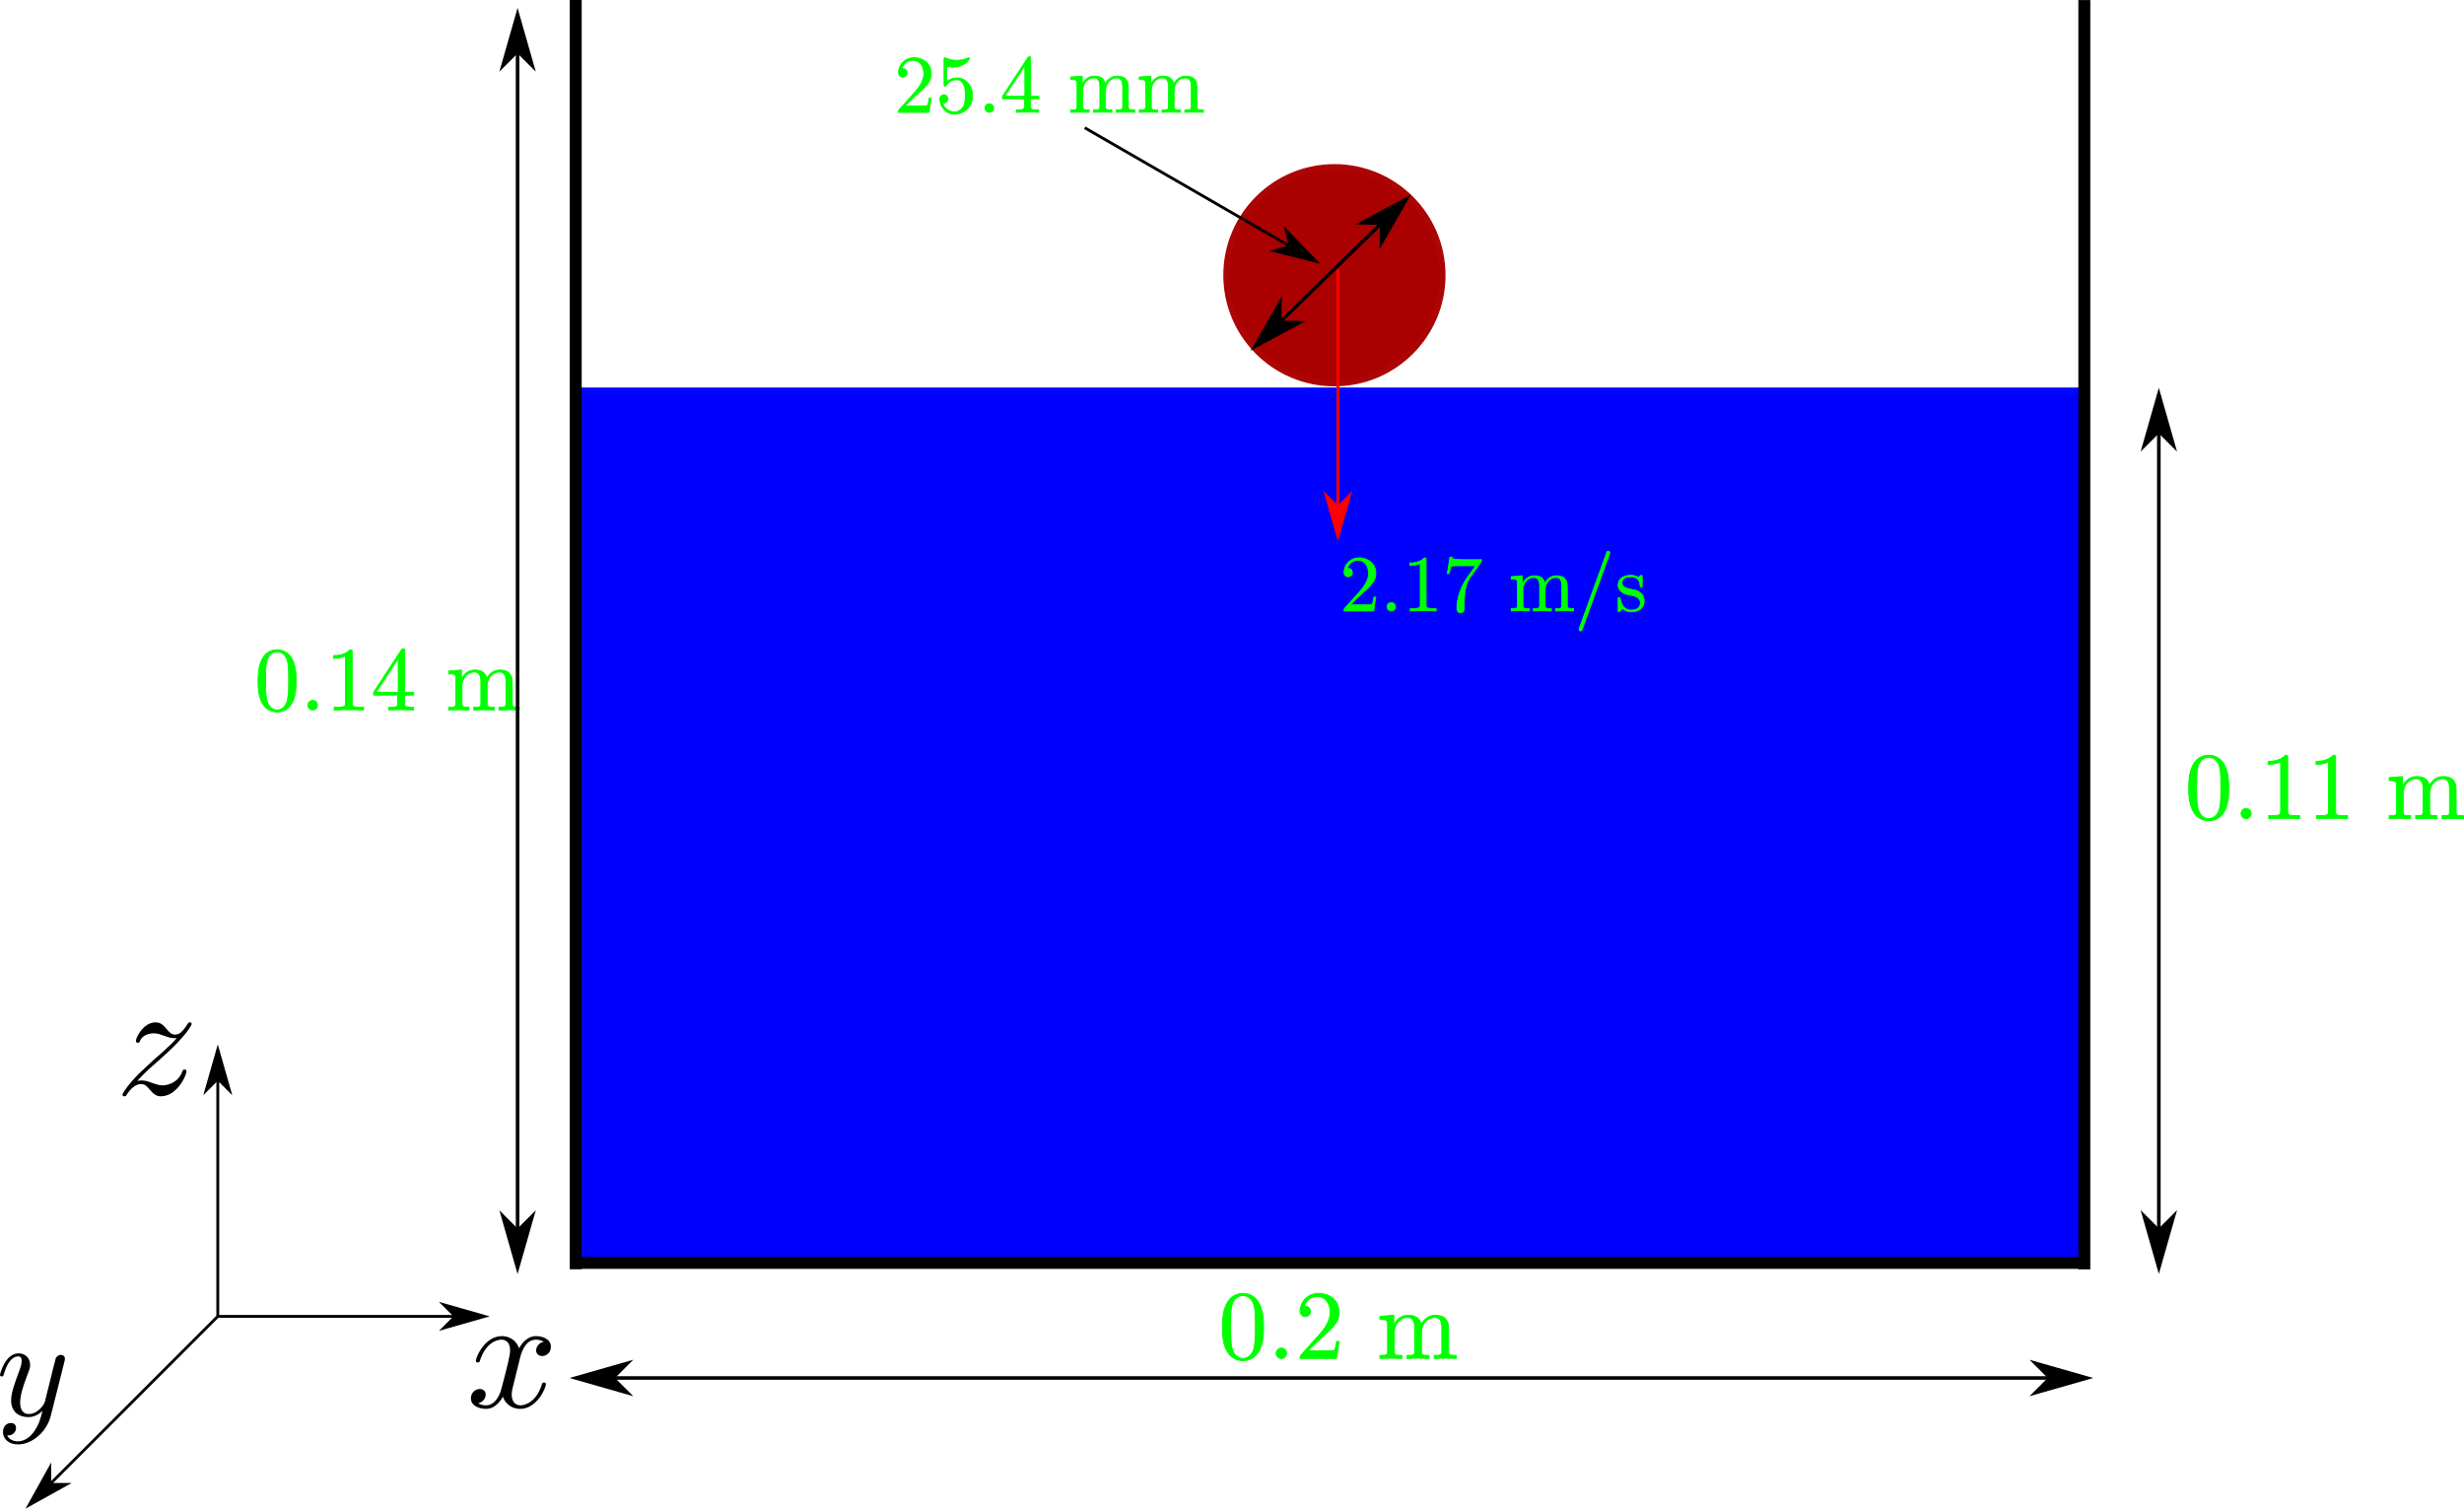
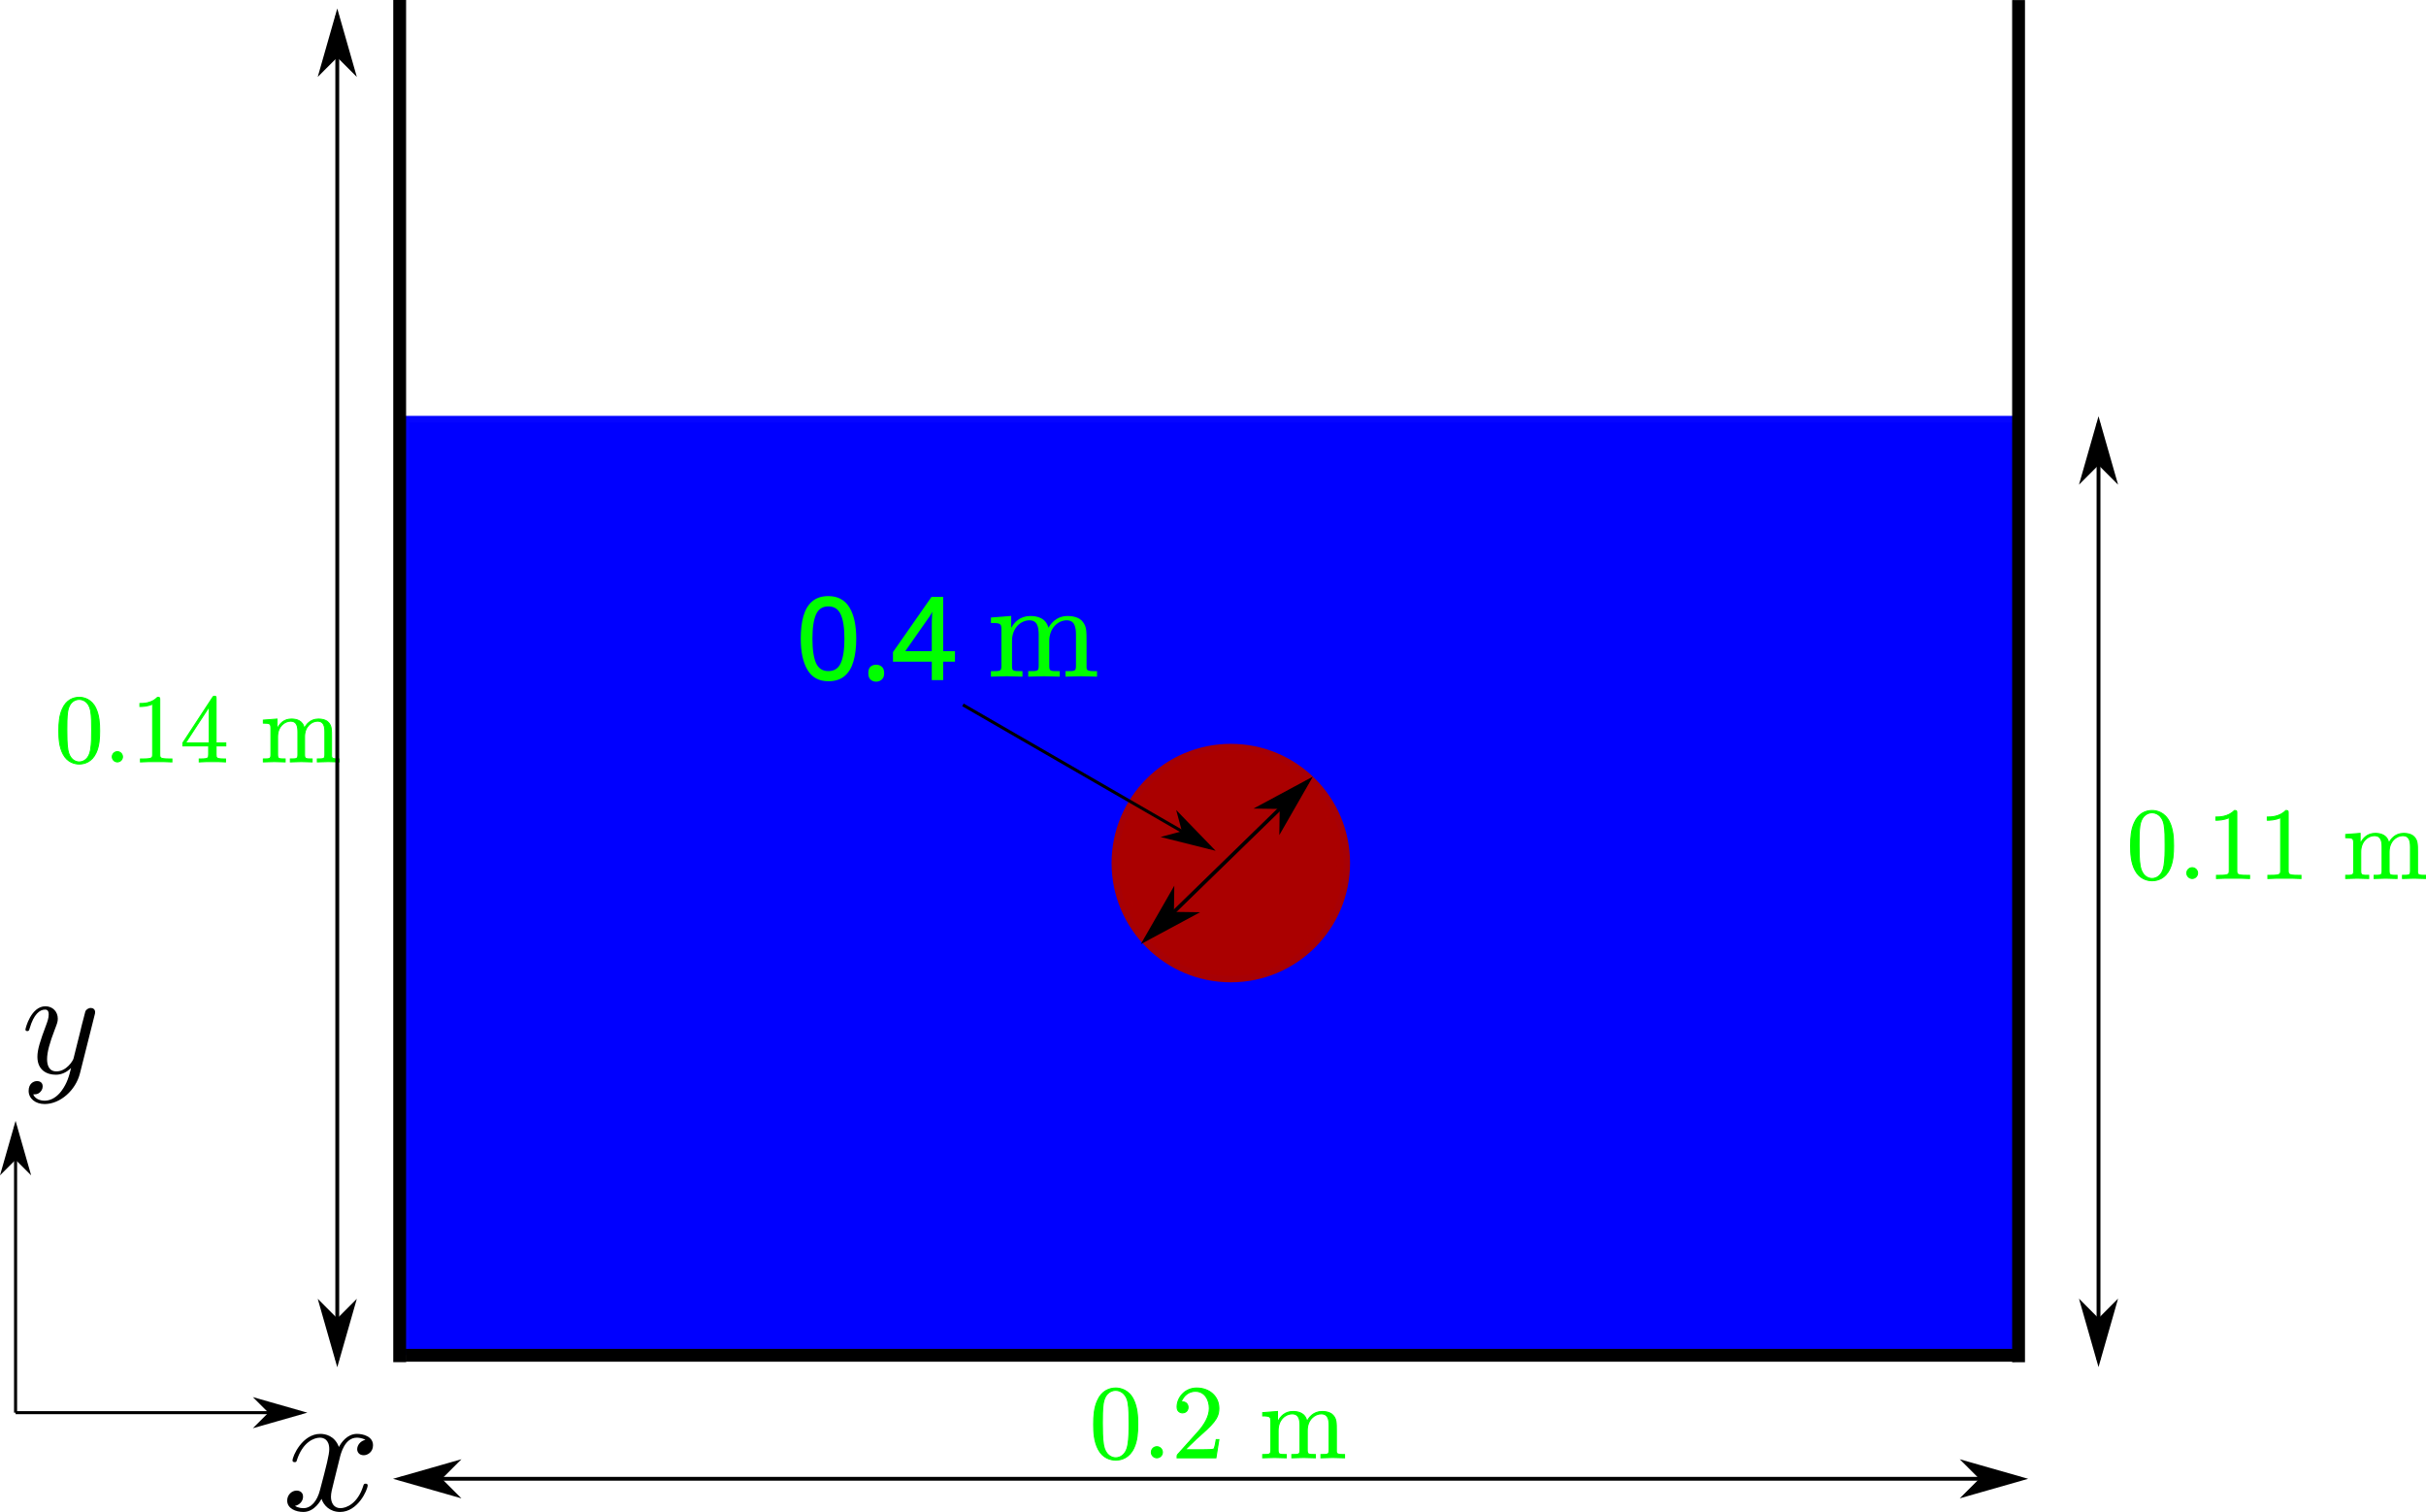
- <svg xmlns="http://www.w3.org/2000/svg" width="205.983mm" height="126.115mm" viewBox="0 0 205.983 126.115" version="1.1" id="svg8">
+ <svg xmlns="http://www.w3.org/2000/svg" width="188.99mm" height="117.775mm" viewBox="0 0 188.99 117.775" version="1.1" id="svg8">
  <defs id="defs2">
    <marker orient="auto" refY="0" refX="0" id="marker8573" style="overflow:visible">
      <path id="path8571" d="M 0,0 5,-5 -12.5,0 5,5 Z" style="fill:#ff0000;fill-opacity:1;fill-rule:evenodd;stroke:#ff0000;stroke-width:1pt;stroke-opacity:1" transform="matrix(-0.8,0,0,-0.8,-10,0)" />
    </marker>
    <marker style="overflow:visible" id="marker7865" refX="0" refY="0" orient="auto">
      <path transform="matrix(-0.8,0,0,-0.8,-10,0)" style="fill:#000000;fill-opacity:1;fill-rule:evenodd;stroke:#000000;stroke-width:1pt;stroke-opacity:1" d="M 0,0 5,-5 -12.5,0 5,5 Z" id="path7863" />
    </marker>
    <marker style="overflow:visible" id="marker5783" refX="0" refY="0" orient="auto">
      <path transform="matrix(-0.8,0,0,-0.8,-10,0)" style="fill:#000000;fill-opacity:1;fill-rule:evenodd;stroke:#000000;stroke-width:1pt;stroke-opacity:1" d="M 0,0 5,-5 -12.5,0 5,5 Z" id="path5781" />
    </marker>
    <marker style="overflow:visible" id="marker5707" refX="0" refY="0" orient="auto">
      <path transform="matrix(0.8,0,0,0.8,10,0)" style="fill:#000000;fill-opacity:1;fill-rule:evenodd;stroke:#000000;stroke-width:1pt;stroke-opacity:1" d="M 0,0 5,-5 -12.5,0 5,5 Z" id="path5705" />
    </marker>
    <marker style="overflow:visible" id="marker4135" refX="0" refY="0" orient="auto">
      <path transform="matrix(-0.8,0,0,-0.8,-10,0)" style="fill:#000000;fill-opacity:1;fill-rule:evenodd;stroke:#000000;stroke-width:1pt;stroke-opacity:1" d="M 0,0 5,-5 -12.5,0 5,5 Z" id="path4133" />
    </marker>
    <marker style="overflow:visible" id="marker4071" refX="0" refY="0" orient="auto">
      <path transform="matrix(0.8,0,0,0.8,10,0)" style="fill:#000000;fill-opacity:1;fill-rule:evenodd;stroke:#000000;stroke-width:1pt;stroke-opacity:1" d="M 0,0 5,-5 -12.5,0 5,5 Z" id="path4069" />
    </marker>
    <marker style="overflow:visible" id="marker1951" refX="0" refY="0" orient="auto">
      <path transform="matrix(-0.8,0,0,-0.8,-10,0)" style="fill:#000000;fill-opacity:1;fill-rule:evenodd;stroke:#000000;stroke-width:1pt;stroke-opacity:1" d="M 0,0 5,-5 -12.5,0 5,5 Z" id="path1949" />
    </marker>
    <marker style="overflow:visible" id="marker1899" refX="0" refY="0" orient="auto">
      <path transform="matrix(0.8,0,0,0.8,10,0)" style="fill:#000000;fill-opacity:1;fill-rule:evenodd;stroke:#000000;stroke-width:1pt;stroke-opacity:1" d="M 0,0 5,-5 -12.5,0 5,5 Z" id="path1897" />
    </marker>
    <marker orient="auto" refY="0" refX="0" id="Arrow1Lstart" style="overflow:visible">
      <path id="path1479" d="M 0,0 5,-5 -12.5,0 5,5 Z" style="fill:#000000;fill-opacity:1;fill-rule:evenodd;stroke:#000000;stroke-width:1pt;stroke-opacity:1" transform="matrix(0.8,0,0,0.8,10,0)" />
    </marker>
    <marker orient="auto" refY="0" refX="0" id="Arrow2Lstart" style="overflow:visible">
      <path id="path1497" style="fill:#000000;fill-opacity:1;fill-rule:evenodd;stroke:#000000;stroke-width:0.625;stroke-linejoin:round;stroke-opacity:1" d="M 8.719,4.034 -2.207,0.016 8.719,-4.002 c -1.745,2.372 -1.735,5.617 -6e-7,8.035 z" transform="matrix(1.1,0,0,1.1,1.1,0)" />
    </marker>
    <marker orient="auto" refY="0" refX="0" id="marker889" style="overflow:visible">
      <path id="path887" d="M 0,0 5,-5 -12.5,0 5,5 Z" style="fill:#000000;fill-opacity:1;fill-rule:evenodd;stroke:#000000;stroke-width:1pt;stroke-opacity:1" transform="matrix(-0.8,0,0,-0.8,-10,0)" />
    </marker>
    <marker orient="auto" refY="0" refX="0" id="marker1469" style="overflow:visible">
      <path id="path1467" d="M 0,0 5,-5 -12.5,0 5,5 Z" style="fill:#000000;fill-opacity:1;fill-rule:evenodd;stroke:#000000;stroke-width:1pt;stroke-opacity:1" transform="matrix(-0.8,0,0,-0.8,-10,0)" />
    </marker>
    <marker style="overflow:visible" id="marker1127" refX="0" refY="0" orient="auto">
      <path transform="matrix(-0.8,0,0,-0.8,-10,0)" style="fill:#000000;fill-opacity:1;fill-rule:evenodd;stroke:#000000;stroke-width:1pt;stroke-opacity:1" d="M 0,0 5,-5 -12.5,0 5,5 Z" id="path1125" />
    </marker>
    <marker orient="auto" refY="0" refX="0" id="Arrow1Lend" style="overflow:visible">
      <path id="path838" d="M 0,0 5,-5 -12.5,0 5,5 Z" style="fill:#000000;fill-opacity:1;fill-rule:evenodd;stroke:#000000;stroke-width:1pt;stroke-opacity:1" transform="matrix(-0.8,0,0,-0.8,-10,0)" />
    </marker>
  </defs>
-   <g id="layer1" transform="translate(-2.468491,-61.24816)">
+   <g id="layer1" transform="translate(-19.46188,-61.24816)">
    <rect style="opacity:1;fill:#0000ff;fill-opacity:1;fill-rule:nonzero;stroke:#0000ff;stroke-width:1;stroke-miterlimit:4;stroke-dasharray:none;stroke-dashoffset:0;stroke-opacity:0.98" id="rect815" width="125.082" height="72.163" x="51.316" y="94.142" />
    <path id="path823" d="M 176.712,167.36 V 61.254" style="fill:none;stroke:#000000;stroke-width:1;stroke-linecap:butt;stroke-linejoin:miter;stroke-miterlimit:4;stroke-dasharray:none;stroke-opacity:1" />
    <path style="fill:none;stroke:#000000;stroke-width:1;stroke-linecap:butt;stroke-linejoin:miter;stroke-miterlimit:4;stroke-dasharray:none;stroke-opacity:1" d="M 50.597,167.354 V 61.248" id="path825" />
    <path id="path829" d="m 51.065,166.82 125.383,1e-5" style="fill:none;stroke:#000000;stroke-width:1;stroke-linecap:butt;stroke-linejoin:miter;stroke-miterlimit:4;stroke-dasharray:none;stroke-opacity:1" />
-     <circle style="opacity:1;fill:#aa0000;fill-opacity:1;fill-rule:nonzero;stroke:#aa0000;stroke-width:1;stroke-miterlimit:4;stroke-dasharray:none;stroke-dashoffset:0;stroke-opacity:0.98" id="path831" cx="114.022" cy="84.255" r="8.788" />
    <path style="fill:none;stroke:#000000;stroke-width:0.239;stroke-linecap:butt;stroke-linejoin:miter;stroke-miterlimit:4;stroke-dasharray:none;stroke-opacity:1;marker-end:url(#Arrow1Lend)" d="m 20.675,171.289 c 22.268,0 22.268,0 22.268,0" id="path833" />
    <path id="path1123" d="m 20.675,171.289 c 2e-6,-22.268 2e-6,-22.268 2e-6,-22.268" style="fill:none;stroke:#000000;stroke-width:0.239;stroke-linecap:butt;stroke-linejoin:miter;stroke-miterlimit:4;stroke-dasharray:none;stroke-opacity:1;marker-end:url(#marker1127)" />
-     <path style="fill:none;stroke:#000000;stroke-width:0.239;stroke-linecap:butt;stroke-linejoin:miter;stroke-miterlimit:4;stroke-dasharray:none;stroke-opacity:1;marker-end:url(#marker1469)" d="M 20.675,171.289 C 4.93,187.035 4.93,187.035 4.93,187.035" id="path1465" />
    <g id="g10" transform="matrix(1.351557,0,0,-1.351557,41.71619,179.0103)">
      <g id="g12" transform="scale(0.1)">
        <path d="m 31.172,31 c 0.609,2.578 2.891,11.719 9.844,11.719 0.5,0 2.875,0 4.969,-1.281 -2.781,-0.5 -4.766,-2.984 -4.766,-5.375 0,-1.578 1.078,-3.469 3.766,-3.469 2.188,0 5.359,1.781 5.359,5.75 0,5.172 -5.859,6.562 -9.234,6.562 -5.766,0 -9.234,-5.266 -10.422,-7.547 -2.484,6.547 -7.859,7.547 -10.734,7.547 -10.328,0 -16,-12.812 -16,-15.297 0,-1 1,-1 1.203,-1 0.797,0 1.094,0.203 1.281,1.094 3.391,10.531 9.938,13.016 13.312,13.016 1.891,0 5.375,-0.891 5.375,-6.656 0,-3.078 -1.688,-9.734 -5.375,-23.641 C 18.172,6.266 14.688,2.094 10.312,2.094 c -0.594,0 -2.875,0 -4.969,1.297 C 7.828,3.875 10.016,5.969 10.016,8.75 c 0,2.688 -2.187,3.469 -3.672,3.469 -2.984,0 -5.469,-2.578 -5.469,-5.75 0,-4.578 4.969,-6.562 9.344,-6.562 6.562,0 10.125,6.953 10.438,7.547 1.188,-3.672 4.766,-7.547 10.719,-7.547 10.234,0 15.891,12.813 15.891,15.297 0,1 -0.891,1 -1.188,1 -0.891,0 -1.094,-0.406 -1.297,-1.094 C 41.516,4.484 34.75,2.094 31.578,2.094 c -3.875,0 -5.469,3.172 -5.469,6.562 0,2.172 0.594,4.359 1.688,8.734 L 31.172,31" style="fill:#000000;fill-opacity:1;fill-rule:nonzero;stroke:none" id="path14" />
      </g>
    </g>
-     <g id="g10-3" transform="matrix(1.184777,0,0,-1.184777,2.364823,182.0686)">
+     <g id="g10-3" transform="matrix(1.184777,0,0,-1.184777,21.34096,147.3235)">
      <g id="g12-6" transform="scale(0.1)">
        <path d="m 46.281,58.844 c 0.391,1.391 0.391,1.594 0.391,2.281 0,1.797 -1.391,2.688 -2.875,2.688 -1,0 -2.578,-0.594 -3.484,-2.078 -0.188,-0.5 -0.984,-3.578 -1.391,-5.375 -0.688,-2.578 -1.391,-5.266 -1.984,-7.938 L 32.469,30.531 C 32.078,29.047 27.797,22.094 21.25,22.094 c -5.078,0 -6.156,4.375 -6.156,8.047 0,4.562 1.688,10.734 5.062,19.469 1.578,4.078 1.984,5.172 1.984,7.156 0,4.469 -3.188,8.141 -8.141,8.141 -9.438,0 -13.125,-14.406 -13.125,-15.297 0,-1 1,-1 1.203,-1 0.984,0 1.094,0.203 1.578,1.797 2.688,9.328 6.656,12.312 10.031,12.312 0.797,0 2.484,0 2.484,-3.172 0,-2.484 -0.984,-5.062 -1.688,-6.953 C 10.516,42.062 8.734,36.391 8.734,31.734 c 0,-8.844 6.25,-11.828 12.109,-11.828 3.875,0 7.25,1.688 10.031,4.469 C 29.594,19.219 28.391,14.344 24.422,9.078 21.844,5.703 18.062,2.828 13.5,2.828 12.109,2.828 7.641,3.125 5.953,7 c 1.578,0 2.875,0 4.266,1.188 1,0.891 1.984,2.188 1.984,4.078 0,3.078 -2.687,3.469 -3.672,3.469 -2.281,0 -5.562,-1.594 -5.562,-6.453 0,-4.969 4.375,-8.641 10.531,-8.641 10.234,0 20.453,9.031 23.234,20.266 l 9.547,37.938" style="fill:#000000;fill-opacity:1;fill-rule:nonzero;stroke:none" id="path14-7" />
-       </g>
-     </g>
-     <g id="g10-5" transform="matrix(1.373595,0,0,-1.373595,-1.45074,155.4115)">
-       <g id="g12-3" transform="matrix(0.1,0,0,0.1,10.28018,1.842674)">
-         <path d="m 9.219,9.25 c 5.359,5.75 8.234,8.234 11.813,11.312 0,0.109 6.156,5.375 9.734,8.953 9.438,9.234 11.625,14 11.625,14.391 0,1 -0.891,1 -1.094,1 -0.688,0 -1,-0.203 -1.484,-1.094 -2.984,-4.766 -5.078,-6.359 -7.453,-6.359 -2.391,0 -3.578,1.5 -5.062,3.188 -1.891,2.281 -3.578,4.266 -6.859,4.266 -7.453,0 -12.016,-9.234 -12.016,-11.328 0,-0.5 0.297,-1.094 1.188,-1.094 0.891,0 1.094,0.5 1.297,1.094 1.875,4.578 7.641,4.672 8.438,4.672 2.094,0 3.969,-0.688 6.266,-1.484 3.969,-1.5 5.062,-1.5 7.641,-1.5 C 29.672,31 21.328,23.844 19.438,22.266 L 10.5,13.906 C 3.75,7.266 0.266,1.594 0.266,0.906 c 0,-1 1,-1 1.203,-1 0.797,0 0.984,0.203 1.578,1.297 2.297,3.469 5.266,6.156 8.453,6.156 2.281,0 3.281,-0.891 5.766,-3.781 1.688,-2.078 3.469,-3.672 6.344,-3.672 9.844,0 15.609,12.609 15.609,15.297 0,0.5 -0.406,1 -1.203,1 -0.891,0 -1.094,-0.594 -1.391,-1.297 -2.281,-6.453 -8.641,-8.344 -11.922,-8.344 -1.984,0 -3.766,0.594 -5.859,1.297 -3.375,1.281 -4.859,1.688 -6.953,1.688 -0.203,0 -1.781,0 -2.672,-0.297" style="fill:#000000;fill-opacity:1;fill-rule:nonzero;stroke:none" id="path14-5" />
      </g>
    </g>
    <path style="fill:none;stroke:#000000;stroke-width:0.3;stroke-linecap:butt;stroke-linejoin:miter;stroke-miterlimit:4;stroke-dasharray:none;stroke-opacity:1;marker-start:url(#Arrow1Lstart);marker-end:url(#marker889)" d="m 182.941,167.157 c 0,-72.903 0,-72.903 0,-72.903" id="path62" />
    <path id="path1895" d="m 176.878,176.44 c -126.218,-2e-5 -126.218,-2e-5 -126.218,-2e-5" style="fill:none;stroke:#000000;stroke-width:0.3;stroke-linecap:butt;stroke-linejoin:miter;stroke-miterlimit:4;stroke-dasharray:none;stroke-opacity:1;marker-start:url(#marker1899);marker-end:url(#marker1951)" />
    <g id="g10-1" transform="matrix(0.8007246,0,0,-0.8007246,185.3695,129.8397)" style="fill:#00ff00;stroke:#00ff00">
      <g id="g12-27" transform="scale(0.1)" style="fill:#00ff00;stroke:#00ff00">
        <path d="m 42.688,33.781 c 0,7.953 -0.484,15.906 -3.969,23.25 C 34.156,66.562 26,68.156 21.828,68.156 15.875,68.156 8.625,65.578 4.547,56.344 1.375,49.484 0.875,41.734 0.875,33.781 0.875,26.344 1.266,17.391 5.344,9.844 9.609,1.797 16.875,-0.188 21.734,-0.188 c 5.359,0 12.922,2.094 17.281,11.531 3.188,6.844 3.672,14.594 3.672,22.438 z M 21.734,2 C 17.859,2 12,4.484 10.219,14.016 9.125,19.984 9.125,29.125 9.125,34.984 c 0,6.359 0,12.906 0.781,18.281 1.891,11.812 9.344,12.703 11.828,12.703 3.281,0 9.828,-1.781 11.719,-11.625 1,-5.562 1,-13.109 1,-19.359 0,-7.453 0,-14.203 -1.094,-20.562 C 31.875,4.984 26.203,2 21.734,2" style="fill:#00ff00;fill-opacity:1;fill-rule:nonzero;stroke:#00ff00" id="path14-0" />
        <path d="m 66.078,7.266 c 0,2.875 -2.391,5.266 -5.266,5.266 -2.891,0 -5.266,-2.391 -5.266,-5.266 0,-2.875 2.375,-5.266 5.266,-5.266 2.875,0 5.266,2.391 5.266,5.266" style="fill:#00ff00;fill-opacity:1;fill-rule:nonzero;stroke:#00ff00" id="path16-9" />
        <path d="m 104.203,65.578 c 0,2.375 0,2.578 -2.281,2.578 -6.156,-6.359 -14.906,-6.359 -18.078,-6.359 v -3.078 c 1.984,0 7.844,0 13.016,2.578 V 9.844 c 0,-3.578 -0.297,-4.766 -9.25,-4.766 H 84.438 V 2 c 3.469,0.297 12.125,0.297 16.093,0.297 3.969,0 12.61,0 16.094,-0.297 v 3.078 h -3.187 c -8.938,0 -9.235,1.094 -9.235,4.766 V 65.578" style="fill:#00ff00;fill-opacity:1;fill-rule:nonzero;stroke:#00ff00" id="path18-3" />
        <path d="m 154.203,65.578 c 0,2.375 0,2.578 -2.281,2.578 -6.156,-6.359 -14.906,-6.359 -18.078,-6.359 v -3.078 c 1.984,0 7.844,0 13.015,2.578 V 9.844 c 0,-3.578 -0.296,-4.766 -9.25,-4.766 h -3.171 V 2 c 3.468,0.297 12.125,0.297 16.093,0.297 3.969,0 12.61,0 16.094,-0.297 v 3.078 h -3.187 c -8.938,0 -9.235,1.094 -9.235,4.766 V 65.578" style="fill:#00ff00;fill-opacity:1;fill-rule:nonzero;stroke:#00ff00" id="path20-6" />
        <path d="M 217.922,36.172 V 9.547 c 0,-4.469 -1.094,-4.469 -7.75,-4.469 V 2 c 3.484,0.094 8.547,0.297 11.234,0.297 2.578,0 7.75,-0.203 11.125,-0.297 v 3.078 c -6.656,0 -7.75,0 -7.75,4.469 V 27.828 c 0,10.328 7.047,15.891 13.407,15.891 6.265,0 7.359,-5.359 7.359,-11.031 V 9.547 c 0,-4.469 -1.094,-4.469 -7.75,-4.469 L 237.797,2 c 3.469,0.094 8.547,0.297 11.219,0.297 2.593,0 7.75,-0.203 11.125,-0.297 v 3.078 c -6.657,0 -7.75,0 -7.75,4.469 V 27.828 c 0,10.328 7.062,15.891 13.422,15.891 6.25,0 7.343,-5.359 7.343,-11.031 V 9.547 c 0,-4.469 -1.093,-4.469 -7.75,-4.469 V 2 c 3.485,0.094 8.547,0.297 11.235,0.297 2.578,0 7.75,-0.203 11.125,-0.297 v 3.078 c -5.172,0 -7.657,0 -7.75,2.984 v 18.969 c 0,8.547 0,11.625 -3.078,15.203 -1.391,1.688 -4.672,3.672 -10.438,3.672 -8.344,0 -12.719,-5.953 -14.406,-9.734 -1.391,8.641 -8.735,9.734 -13.203,9.734 -7.25,0 -11.922,-4.266 -14.703,-10.422 v 10.422 l -14.016,-1.094 v -3.078 c 6.953,0 7.75,-0.688 7.75,-5.562" style="fill:#00ff00;fill-opacity:1;fill-rule:nonzero;stroke:#00ff00" id="path22" />
      </g>
    </g>
    <g id="g10-0" transform="matrix(0.7611999,0,0,-0.7611999,23.97712,120.7519)" style="fill:#00ff00;stroke:#00ff00">
      <g id="g12-62" transform="scale(0.1)" style="fill:#00ff00;stroke:#00ff00">
        <path d="m 42.688,33.781 c 0,7.953 -0.484,15.906 -3.969,23.25 C 34.156,66.562 26,68.156 21.828,68.156 15.875,68.156 8.625,65.578 4.547,56.344 1.375,49.484 0.875,41.734 0.875,33.781 0.875,26.344 1.266,17.391 5.344,9.844 9.609,1.797 16.875,-0.188 21.734,-0.188 c 5.359,0 12.922,2.094 17.281,11.531 3.188,6.844 3.672,14.594 3.672,22.438 z M 21.734,2 C 17.859,2 12,4.484 10.219,14.016 9.125,19.984 9.125,29.125 9.125,34.984 c 0,6.359 0,12.906 0.781,18.281 1.891,11.812 9.344,12.703 11.828,12.703 3.281,0 9.828,-1.781 11.719,-11.625 1,-5.562 1,-13.109 1,-19.359 0,-7.453 0,-14.203 -1.094,-20.562 C 31.875,4.984 26.203,2 21.734,2" style="fill:#00ff00;fill-opacity:1;fill-rule:nonzero;stroke:#00ff00" id="path14-6" />
        <path d="m 66.078,7.266 c 0,2.875 -2.391,5.266 -5.266,5.266 -2.891,0 -5.266,-2.391 -5.266,-5.266 0,-2.875 2.375,-5.266 5.266,-5.266 2.875,0 5.266,2.391 5.266,5.266" style="fill:#00ff00;fill-opacity:1;fill-rule:nonzero;stroke:#00ff00" id="path16-1" />
        <path d="m 104.203,65.578 c 0,2.375 0,2.578 -2.281,2.578 -6.156,-6.359 -14.906,-6.359 -18.078,-6.359 v -3.078 c 1.984,0 7.844,0 13.016,2.578 V 9.844 c 0,-3.578 -0.297,-4.766 -9.25,-4.766 H 84.438 V 2 c 3.469,0.297 12.125,0.297 16.093,0.297 3.969,0 12.61,0 16.094,-0.297 v 3.078 h -3.187 c -8.938,0 -9.235,1.094 -9.235,4.766 V 65.578" style="fill:#00ff00;fill-opacity:1;fill-rule:nonzero;stroke:#00ff00" id="path18-8" />
        <path d="M 154.203,18.391 V 9.75 c 0,-3.578 -0.203,-4.672 -7.547,-4.672 h -2.093 V 2 c 4.078,0.297 9.25,0.297 13.421,0.297 4.172,0 9.438,0 13.5,-0.297 v 3.078 h -2.078 c -7.359,0 -7.547,1.094 -7.547,4.672 v 8.641 h 9.922 v 3.078 h -9.922 v 45.203 c 0,1.984 0,2.578 -1.593,2.578 -0.891,0 -1.188,0 -1.985,-1.188 l -30.5,-46.594 v -3.078 z m 0.594,3.078 h -24.234 l 24.234,37.047 z" style="fill:#00ff00;fill-opacity:1;fill-rule:nonzero;stroke:#00ff00" id="path20-7" />
        <path d="M 217.922,36.172 V 9.547 c 0,-4.469 -1.094,-4.469 -7.75,-4.469 V 2 c 3.484,0.094 8.547,0.297 11.234,0.297 2.578,0 7.75,-0.203 11.125,-0.297 v 3.078 c -6.656,0 -7.75,0 -7.75,4.469 V 27.828 c 0,10.328 7.047,15.891 13.407,15.891 6.265,0 7.359,-5.359 7.359,-11.031 V 9.547 c 0,-4.469 -1.094,-4.469 -7.75,-4.469 L 237.797,2 c 3.469,0.094 8.547,0.297 11.219,0.297 2.593,0 7.75,-0.203 11.125,-0.297 v 3.078 c -6.657,0 -7.75,0 -7.75,4.469 V 27.828 c 0,10.328 7.062,15.891 13.422,15.891 6.25,0 7.343,-5.359 7.343,-11.031 V 9.547 c 0,-4.469 -1.093,-4.469 -7.75,-4.469 V 2 c 3.485,0.094 8.547,0.297 11.235,0.297 2.578,0 7.75,-0.203 11.125,-0.297 v 3.078 c -5.172,0 -7.657,0 -7.75,2.984 v 18.969 c 0,8.547 0,11.625 -3.078,15.203 -1.391,1.688 -4.672,3.672 -10.438,3.672 -8.344,0 -12.719,-5.953 -14.406,-9.734 -1.391,8.641 -8.735,9.734 -13.203,9.734 -7.25,0 -11.922,-4.266 -14.703,-10.422 v 10.422 l -14.016,-1.094 v -3.078 c 6.953,0 7.75,-0.688 7.75,-5.562" style="fill:#00ff00;fill-opacity:1;fill-rule:nonzero;stroke:#00ff00" id="path22-9" />
      </g>
    </g>
    <g id="g10-2" transform="matrix(0.8214923,0,0,-0.8214923,104.5891,174.9699)" style="fill:#00ff00;stroke:#00ff00">
      <g id="g12-0" transform="scale(0.1)" style="fill:#00ff00;stroke:#00ff00">
        <path d="m 42.688,33.781 c 0,7.953 -0.484,15.906 -3.969,23.25 C 34.156,66.562 26,68.156 21.828,68.156 15.875,68.156 8.625,65.578 4.547,56.344 1.375,49.484 0.875,41.734 0.875,33.781 0.875,26.344 1.266,17.391 5.344,9.844 9.609,1.797 16.875,-0.188 21.734,-0.188 c 5.359,0 12.922,2.094 17.281,11.531 3.188,6.844 3.672,14.594 3.672,22.438 z M 21.734,2 C 17.859,2 12,4.484 10.219,14.016 9.125,19.984 9.125,29.125 9.125,34.984 c 0,6.359 0,12.906 0.781,18.281 1.891,11.812 9.344,12.703 11.828,12.703 3.281,0 9.828,-1.781 11.719,-11.625 1,-5.562 1,-13.109 1,-19.359 0,-7.453 0,-14.203 -1.094,-20.562 C 31.875,4.984 26.203,2 21.734,2" style="fill:#00ff00;fill-opacity:1;fill-rule:nonzero;stroke:#00ff00" id="path14-2" />
        <path d="m 66.078,7.266 c 0,2.875 -2.391,5.266 -5.266,5.266 -2.891,0 -5.266,-2.391 -5.266,-5.266 0,-2.875 2.375,-5.266 5.266,-5.266 2.875,0 5.266,2.391 5.266,5.266" style="fill:#00ff00;fill-opacity:1;fill-rule:nonzero;stroke:#00ff00" id="path16-3" />
        <path d="M 87.609,9.656 98.141,19.875 c 15.5,13.719 21.468,19.078 21.468,29.016 0,11.328 -8.953,19.266 -21.062,19.266 -11.234,0 -18.578,-9.141 -18.578,-17.984 0,-5.562 4.969,-5.562 5.266,-5.562 1.688,0 5.156,1.203 5.156,5.266 0,2.594 -1.781,5.172 -5.266,5.172 -0.781,0 -0.984,0 -1.281,-0.094 2.281,6.453 7.641,10.125 13.406,10.125 9.047,0 13.313,-8.047 13.313,-16.188 0,-7.953 -4.969,-15.797 -10.438,-21.953 L 81.062,5.672 C 79.969,4.578 79.969,4.391 79.969,2 h 36.859 l 2.781,17.281 h -2.484 c -0.5,-2.984 -1.203,-7.344 -2.187,-8.844 -0.704,-0.781 -7.25,-0.781 -9.438,-0.781 H 87.609" style="fill:#00ff00;fill-opacity:1;fill-rule:nonzero;stroke:#00ff00" id="path18-7" />
        <path d="M 168.922,36.172 V 9.547 c 0,-4.469 -1.094,-4.469 -7.75,-4.469 V 2 c 3.484,0.094 8.547,0.297 11.234,0.297 2.578,0 7.75,-0.203 11.125,-0.297 v 3.078 c -6.656,0 -7.75,0 -7.75,4.469 V 27.828 c 0,10.328 7.047,15.891 13.407,15.891 6.265,0 7.359,-5.359 7.359,-11.031 V 9.547 c 0,-4.469 -1.094,-4.469 -7.75,-4.469 L 188.797,2 c 3.469,0.094 8.547,0.297 11.219,0.297 2.593,0 7.75,-0.203 11.125,-0.297 v 3.078 c -6.657,0 -7.75,0 -7.75,4.469 V 27.828 c 0,10.328 7.062,15.891 13.422,15.891 6.25,0 7.343,-5.359 7.343,-11.031 V 9.547 c 0,-4.469 -1.093,-4.469 -7.75,-4.469 L 216.406,2 c 3.485,0.094 8.547,0.297 11.235,0.297 2.578,0 7.75,-0.203 11.125,-0.297 v 3.078 c -5.172,0 -7.657,0 -7.75,2.984 v 18.969 c 0,8.547 0,11.625 -3.078,15.203 -1.391,1.688 -4.672,3.672 -10.438,3.672 -8.344,0 -12.719,-5.953 -14.406,-9.734 -1.391,8.641 -8.735,9.734 -13.203,9.734 -7.25,0 -11.922,-4.266 -14.703,-10.422 v 10.422 l -14.016,-1.094 v -3.078 c 6.953,0 7.75,-0.688 7.75,-5.562" style="fill:#00ff00;fill-opacity:1;fill-rule:nonzero;stroke:#00ff00" id="path20-5" />
      </g>
    </g>
-     <g id="g10-9" transform="matrix(0.6712994,0,0,-0.6712994,114.7607,114.0019)" style="fill:#00ff00;stroke:#00ff00">
-       <g id="g12-22" transform="scale(0.1)" style="fill:#00ff00;stroke:#00ff00">
-         <path d="M 8.609,32.656 19.141,42.875 c 15.5,13.719 21.469,19.078 21.469,29.016 0,11.328 -8.953,19.266 -21.062,19.266 -11.234,0 -18.578,-9.141 -18.578,-17.984 0,-5.562 4.969,-5.562 5.266,-5.562 1.688,0 5.156,1.203 5.156,5.266 0,2.594 -1.781,5.172 -5.266,5.172 -0.781,0 -0.984,0 -1.281,-0.094 2.281,6.453 7.641,10.125 13.406,10.125 9.047,0 13.312,-8.047 13.312,-16.188 0,-7.953 -4.969,-15.797 -10.438,-21.953 L 2.062,28.672 C 0.969,27.578 0.969,27.391 0.969,25 H 37.828 l 2.781,17.281 H 38.125 c -0.5,-2.984 -1.203,-7.344 -2.188,-8.844 -0.703,-0.781 -7.25,-0.781 -9.438,-0.781 H 8.609" style="fill:#00ff00;fill-opacity:1;fill-rule:nonzero;stroke:#00ff00" id="path14-8" />
-         <path d="m 65.078,30.266 c 0,2.875 -2.391,5.266 -5.266,5.266 -2.891,0 -5.266,-2.391 -5.266,-5.266 0,-2.875 2.375,-5.266 5.266,-5.266 2.875,0 5.266,2.391 5.266,5.266" style="fill:#00ff00;fill-opacity:1;fill-rule:nonzero;stroke:#00ff00" id="path16-97" />
-         <path d="m 103.203,88.578 c 0,2.375 0,2.578 -2.281,2.578 -6.156,-6.359 -14.906,-6.359 -18.078,-6.359 v -3.078 c 1.984,0 7.844,0 13.016,2.578 V 32.844 c 0,-3.578 -0.297,-4.766 -9.25,-4.766 H 83.438 V 25 c 3.469,0.297 12.125,0.297 16.094,0.297 3.969,0 12.61,0 16.094,-0.297 v 3.078 h -3.187 c -8.938,0 -9.235,1.094 -9.235,4.766 v 55.734" style="fill:#00ff00;fill-opacity:1;fill-rule:nonzero;stroke:#00ff00" id="path18-36" />
-         <path d="m 171.281,85.5 c 0.891,1.188 0.891,1.391 0.891,3.469 h -24.125 c -12.125,0 -12.328,1.297 -12.719,3.188 h -2.484 l -3.281,-20.469 h 2.484 c 0.297,1.594 1.187,7.844 2.484,9.047 0.688,0.594 8.438,0.594 9.735,0.594 h 20.562 C 163.734,79.734 155.891,68.906 153.703,65.625 144.766,52.219 141.484,38.406 141.484,28.281 c 0,-1 0,-5.469 4.563,-5.469 4.578,0 4.578,4.469 4.578,5.469 v 5.062 c 0,5.469 0.297,10.922 1.094,16.297 0.39,2.281 1.781,10.828 6.156,16.984 L 171.281,85.5" style="fill:#00ff00;fill-opacity:1;fill-rule:nonzero;stroke:#00ff00" id="path20-1" />
-         <path d="m 216.922,59.172 v -26.625 c 0,-4.469 -1.094,-4.469 -7.75,-4.469 V 25 c 3.484,0.094 8.547,0.297 11.234,0.297 2.578,0 7.75,-0.203 11.125,-0.297 v 3.078 c -6.656,0 -7.75,0 -7.75,4.469 v 18.281 c 0,10.328 7.047,15.891 13.407,15.891 6.265,0 7.359,-5.359 7.359,-11.031 V 32.547 c 0,-4.469 -1.094,-4.469 -7.75,-4.469 V 25 c 3.469,0.094 8.547,0.297 11.219,0.297 2.593,0 7.75,-0.203 11.125,-0.297 v 3.078 c -6.657,0 -7.75,0 -7.75,4.469 v 18.281 c 0,10.328 7.062,15.891 13.422,15.891 6.25,0 7.343,-5.359 7.343,-11.031 V 32.547 c 0,-4.469 -1.093,-4.469 -7.75,-4.469 V 25 c 3.485,0.094 8.547,0.297 11.235,0.297 2.578,0 7.75,-0.203 11.125,-0.297 v 3.078 c -5.172,0 -7.657,0 -7.75,2.984 v 18.969 c 0,8.547 0,11.625 -3.078,15.203 -1.391,1.688 -4.672,3.672 -10.438,3.672 -8.344,0 -12.719,-5.953 -14.406,-9.734 -1.391,8.641 -8.735,9.734 -13.203,9.734 -7.25,0 -11.922,-4.266 -14.703,-10.422 v 10.422 l -14.016,-1.094 v -3.078 c 6.953,0 7.75,-0.688 7.75,-5.562" style="fill:#00ff00;fill-opacity:1;fill-rule:nonzero;stroke:#00ff00" id="path22-2" />
-         <path d="M 331.516,95.734 C 332,97.016 332,97.312 332,97.516 c 0,1.094 -0.891,1.984 -1.984,1.984 -1.391,0 -1.782,-0.984 -2.078,-1.984 L 294.063,3.938 c -0.5,-1.281 -0.5,-1.594 -0.5,-1.781 0,-1.094 0.89,-1.984 1.984,-1.984 1.391,0 1.797,0.984 2.094,1.984 l 33.875,93.578" style="fill:#00ff00;fill-opacity:1;fill-rule:nonzero;stroke:#00ff00" id="path24" />
-         <path d="M 359.656,44.266 C 361.844,43.875 370,42.281 370,35.125 c 0,-5.062 -3.484,-9.031 -11.234,-9.031 -8.344,0 -11.922,5.656 -13.813,14.109 -0.297,1.281 -0.39,1.688 -1.39,1.688 -1.282,0 -1.282,-0.703 -1.282,-2.484 V 26.297 c 0,-1.688 0,-2.391 1.094,-2.391 0.5,0 0.594,0.094 2.484,1.984 0.188,0.203 0.188,0.406 1.985,2.281 4.375,-4.172 8.844,-4.266 10.922,-4.266 11.422,0 16,6.656 16,13.812 0,5.266 -2.985,8.234 -4.172,9.438 -3.281,3.172 -7.156,3.969 -11.328,4.766 -5.563,1.094 -12.219,2.375 -12.219,8.141 0,3.484 2.578,7.547 11.125,7.547 10.922,0 11.422,-8.938 11.625,-12.016 0.094,-0.891 0.984,-0.891 1.187,-0.891 1.297,0 1.297,0.5 1.297,2.375 V 67.125 c 0,1.688 0,2.375 -1.093,2.375 -0.5,0 -0.704,0 -1.985,-1.188 -0.297,-0.406 -1.297,-1.297 -1.687,-1.594 -3.782,2.781 -7.86,2.781 -9.344,2.781 -12.125,0 -15.891,-6.656 -15.891,-12.219 0,-3.469 1.594,-6.25 4.266,-8.438 3.187,-2.578 5.969,-3.188 13.109,-4.578" style="fill:#00ff00;fill-opacity:1;fill-rule:nonzero;stroke:#00ff00" id="path26" />
+     <path id="path4067" d="m 45.736,167.169 c 0,-104.678 0,-104.678 0,-104.678" style="fill:none;stroke:#000000;stroke-width:0.3;stroke-linecap:butt;stroke-linejoin:miter;stroke-miterlimit:4;stroke-dasharray:none;stroke-opacity:1;marker-start:url(#marker4071);marker-end:url(#marker4135)" />
+     <g id="g1010" transform="translate(1.322917,44.22321)">
+       <circle r="8.788" cy="84.255" cx="114.022" id="path831" style="opacity:1;fill:#aa0000;fill-opacity:1;fill-rule:nonzero;stroke:#aa0000;stroke-width:1;stroke-miterlimit:4;stroke-dasharray:none;stroke-dashoffset:0;stroke-opacity:0.98" />
+       <path style="fill:none;stroke:#000000;stroke-width:0.284;stroke-linecap:butt;stroke-linejoin:miter;stroke-miterlimit:4;stroke-dasharray:none;stroke-opacity:1;marker-start:url(#marker5707);marker-end:url(#marker5783)" d="M 107.403,90.187 C 120.017,77.907 120.017,77.907 120.017,77.907" id="path5703" />
+     </g>
+     <path id="path7861" d="m 94.475,116.154 c 19.285,11.134 19.285,11.134 19.285,11.134" style="fill:none;stroke:#000000;stroke-width:0.239;stroke-linecap:butt;stroke-linejoin:miter;stroke-miterlimit:4;stroke-dasharray:none;stroke-opacity:1;marker-end:url(#marker7865)" />
+     <g style="fill:#00ff00;stroke:#00ff00" transform="matrix(0.6909911,0,0,-0.6909911,74.86866,75.69426)" id="g1222">
+       <g id="g1236" transform="translate(8.205088,-55.5211)">
+         <path id="path1218" style="fill:#00ff00;fill-opacity:1;fill-rule:nonzero;stroke:#00ff00;stroke-width:0.152" d="M 24.584,5.428 V 1.375 c 0,-0.68 -0.167,-0.68 -1.18,-0.68 V 0.227 c 0.53,0.014 1.301,0.045 1.71,0.045 0.392,0 1.18,-0.031 1.693,-0.045 v 0.468 c -1.013,0 -1.18,0 -1.18,0.68 v 2.782 c 0,1.572 1.073,2.419 2.041,2.419 0.954,0 1.12,-0.816 1.12,-1.679 v -3.522 c 0,-0.68 -0.167,-0.68 -1.18,-0.68 V 0.227 c 0.528,0.014 1.301,0.045 1.708,0.045 0.395,0 1.18,-0.031 1.693,-0.045 v 0.468 c -1.013,0 -1.18,0 -1.18,0.68 v 2.782 c 0,1.572 1.075,2.419 2.043,2.419 0.951,0 1.118,-0.816 1.118,-1.679 v -3.522 c 0,-0.68 -0.166,-0.68 -1.18,-0.68 V 0.227 c 0.53,0.014 1.301,0.045 1.71,0.045 0.392,0 1.18,-0.031 1.693,-0.045 v 0.468 c -0.787,0 -1.165,0 -1.18,0.454 v 2.887 c 0,1.301 0,1.769 -0.468,2.314 -0.212,0.257 -0.711,0.559 -1.589,0.559 -1.27,0 -1.936,-0.906 -2.193,-1.482 -0.212,1.315 -1.329,1.482 -2.009,1.482 -1.103,0 -1.815,-0.649 -2.238,-1.586 V 6.909 L 23.405,6.743 V 6.274 c 1.058,0 1.18,-0.105 1.18,-0.847" />
+         <text transform="scale(1,-1)" id="text1231" y="0.146" x="1.36" style="font-style:normal;font-weight:normal;font-size:12.802px;line-height:1.25;font-family:sans-serif;letter-spacing:0px;word-spacing:0px;fill:#00ff00;fill-opacity:1;stroke:#00ff00;stroke-width:0.192" xml:space="preserve">
+           <tspan style="fill:#00ff00;stroke:#00ff00;stroke-width:0.192" y="0.146" x="1.36" id="tspan1229">0.4</tspan>
+         </text>
      </g>
    </g>
-     <g id="g10-93" transform="matrix(0.6909911,0,0,-0.6909911,77.5145,70.78057)" style="fill:#00ff00;stroke:#00ff00">
-       <g id="g12-1" transform="scale(0.1)" style="fill:#00ff00;stroke:#00ff00">
-         <path d="M 8.609,9.656 19.141,19.875 c 15.5,13.719 21.469,19.078 21.469,29.016 0,11.328 -8.953,19.266 -21.062,19.266 -11.234,0 -18.578,-9.141 -18.578,-17.984 0,-5.562 4.969,-5.562 5.266,-5.562 1.688,0 5.156,1.203 5.156,5.266 0,2.594 -1.781,5.172 -5.266,5.172 -0.781,0 -0.984,0 -1.281,-0.094 2.281,6.453 7.641,10.125 13.406,10.125 9.047,0 13.312,-8.047 13.312,-16.188 0,-7.953 -4.969,-15.797 -10.438,-21.953 L 2.062,5.672 C 0.969,4.578 0.969,4.391 0.969,2 H 37.828 l 2.781,17.281 H 38.125 C 37.625,16.297 36.922,11.938 35.938,10.438 35.234,9.656 28.688,9.656 26.5,9.656 H 8.609" style="fill:#00ff00;fill-opacity:1;fill-rule:nonzero;stroke:#00ff00" id="path14-94" />
-         <path d="m 90.609,21.969 c 0,11.812 -8.156,21.75 -18.875,21.75 -4.781,0 -9.047,-1.594 -12.625,-5.062 v 19.375 c 1.984,-0.594 5.266,-1.297 8.453,-1.297 12.219,0 19.172,9.047 19.172,10.328 0,0.594 -0.297,1.094 -1,1.094 -0.094,0 -0.297,0 -0.797,-0.297 -1.984,-0.891 -6.859,-2.875 -13.5,-2.875 -3.984,0 -8.547,0.688 -13.219,2.781 -0.797,0.297 -1,0.297 -1.188,0.297 -1,0 -1,-0.797 -1,-2.391 V 36.266 c 0,-1.781 0,-2.578 1.391,-2.578 0.703,0 0.891,0.297 1.297,0.891 1.094,1.594 4.766,6.953 12.812,6.953 5.156,0 7.641,-4.562 8.438,-6.359 1.594,-3.672 1.797,-7.547 1.797,-12.516 0,-3.469 0,-9.438 -2.391,-13.609 C 77,5.172 73.312,2.594 68.75,2.594 c -7.25,0 -12.922,5.266 -14.609,11.125 0.297,-0.094 0.594,-0.203 1.688,-0.203 3.281,0 4.969,2.484 4.969,4.875 0,2.391 -1.688,4.875 -4.969,4.875 -1.391,0 -4.859,-0.703 -4.859,-5.266 0,-8.547 6.859,-18.188 17.984,-18.188 11.516,0 21.656,9.531 21.656,22.156" style="fill:#00ff00;fill-opacity:1;fill-rule:nonzero;stroke:#00ff00" id="path16-7" />
-         <path d="m 116.078,7.266 c 0,2.875 -2.39,5.266 -5.265,5.266 -2.891,0 -5.266,-2.391 -5.266,-5.266 0,-2.875 2.375,-5.266 5.266,-5.266 2.875,0 5.265,2.391 5.265,5.266" style="fill:#00ff00;fill-opacity:1;fill-rule:nonzero;stroke:#00ff00" id="path18-84" />
-         <path d="M 153.203,18.391 V 9.75 c 0,-3.578 -0.203,-4.672 -7.547,-4.672 h -2.093 V 2 c 4.078,0.297 9.25,0.297 13.421,0.297 4.172,0 9.438,0 13.5,-0.297 v 3.078 h -2.078 c -7.359,0 -7.547,1.094 -7.547,4.672 v 8.641 h 9.922 v 3.078 h -9.922 v 45.203 c 0,1.984 0,2.578 -1.593,2.578 -0.891,0 -1.188,0 -1.985,-1.188 l -30.5,-46.594 v -3.078 z m 0.594,3.078 h -24.234 l 24.234,37.047 z" style="fill:#00ff00;fill-opacity:1;fill-rule:nonzero;stroke:#00ff00" id="path20-50" />
-         <path d="M 216.922,36.172 V 9.547 c 0,-4.469 -1.094,-4.469 -7.75,-4.469 V 2 c 3.484,0.094 8.547,0.297 11.234,0.297 2.578,0 7.75,-0.203 11.125,-0.297 v 3.078 c -6.656,0 -7.75,0 -7.75,4.469 V 27.828 c 0,10.328 7.047,15.891 13.407,15.891 6.265,0 7.359,-5.359 7.359,-11.031 V 9.547 c 0,-4.469 -1.094,-4.469 -7.75,-4.469 L 236.797,2 c 3.469,0.094 8.547,0.297 11.219,0.297 2.593,0 7.75,-0.203 11.125,-0.297 v 3.078 c -6.657,0 -7.75,0 -7.75,4.469 V 27.828 c 0,10.328 7.062,15.891 13.422,15.891 6.25,0 7.343,-5.359 7.343,-11.031 V 9.547 c 0,-4.469 -1.093,-4.469 -7.75,-4.469 V 2 c 3.485,0.094 8.547,0.297 11.235,0.297 2.578,0 7.75,-0.203 11.125,-0.297 v 3.078 c -5.172,0 -7.657,0 -7.75,2.984 v 18.969 c 0,8.547 0,11.625 -3.078,15.203 -1.391,1.688 -4.672,3.672 -10.438,3.672 -8.344,0 -12.719,-5.953 -14.406,-9.734 -1.391,8.641 -8.735,9.734 -13.203,9.734 -7.25,0 -11.922,-4.266 -14.703,-10.422 v 10.422 l -14.016,-1.094 v -3.078 c 6.953,0 7.75,-0.688 7.75,-5.562" style="fill:#00ff00;fill-opacity:1;fill-rule:nonzero;stroke:#00ff00" id="path22-3" />
-         <path d="M 299.922,36.172 V 9.547 c 0,-4.469 -1.094,-4.469 -7.75,-4.469 V 2 c 3.484,0.094 8.547,0.297 11.234,0.297 2.578,0 7.75,-0.203 11.125,-0.297 v 3.078 c -6.656,0 -7.75,0 -7.75,4.469 V 27.828 c 0,10.328 7.047,15.891 13.407,15.891 6.265,0 7.359,-5.359 7.359,-11.031 V 9.547 c 0,-4.469 -1.094,-4.469 -7.75,-4.469 L 319.797,2 c 3.469,0.094 8.547,0.297 11.219,0.297 2.593,0 7.75,-0.203 11.125,-0.297 v 3.078 c -6.657,0 -7.75,0 -7.75,4.469 V 27.828 c 0,10.328 7.062,15.891 13.422,15.891 6.25,0 7.343,-5.359 7.343,-11.031 V 9.547 c 0,-4.469 -1.093,-4.469 -7.75,-4.469 L 347.406,2 c 3.485,0.094 8.547,0.297 11.235,0.297 2.578,0 7.75,-0.203 11.125,-0.297 v 3.078 c -5.172,0 -7.657,0 -7.75,2.984 v 18.969 c 0,8.547 0,11.625 -3.078,15.203 -1.391,1.688 -4.672,3.672 -10.438,3.672 -8.344,0 -12.719,-5.953 -14.406,-9.734 -1.391,8.641 -8.735,9.734 -13.203,9.734 -7.25,0 -11.922,-4.266 -14.703,-10.422 v 10.422 l -14.016,-1.094 v -3.078 c 6.953,0 7.75,-0.688 7.75,-5.562" style="fill:#00ff00;fill-opacity:1;fill-rule:nonzero;stroke:#00ff00" id="path24-6" />
-       </g>
-     </g>
-     <path id="path4067" d="m 45.736,167.169 c 0,-104.678 0,-104.678 0,-104.678" style="fill:none;stroke:#000000;stroke-width:0.3;stroke-linecap:butt;stroke-linejoin:miter;stroke-miterlimit:4;stroke-dasharray:none;stroke-opacity:1;marker-start:url(#marker4071);marker-end:url(#marker4135)" />
-     <path id="path5703" d="M 107.403,90.187 C 120.017,77.907 120.017,77.907 120.017,77.907" style="fill:none;stroke:#000000;stroke-width:0.284;stroke-linecap:butt;stroke-linejoin:miter;stroke-miterlimit:4;stroke-dasharray:none;stroke-opacity:1;marker-start:url(#marker5707);marker-end:url(#marker5783)" />
-     <path id="path7861" d="M 93.152,71.931 C 112.437,83.065 112.437,83.065 112.437,83.065" style="fill:none;stroke:#000000;stroke-width:0.239;stroke-linecap:butt;stroke-linejoin:miter;stroke-miterlimit:4;stroke-dasharray:none;stroke-opacity:1;marker-end:url(#marker7865)" />
-     <path style="fill:#ff0000;stroke:#ff0000;stroke-width:0.239;stroke-linecap:butt;stroke-linejoin:miter;stroke-miterlimit:4;stroke-dasharray:none;stroke-opacity:1;marker-end:url(#marker8573)" d="m 114.313,83.787 c 0,22.268 0,22.268 0,22.268" id="path8569" />
  </g>
</svg>
